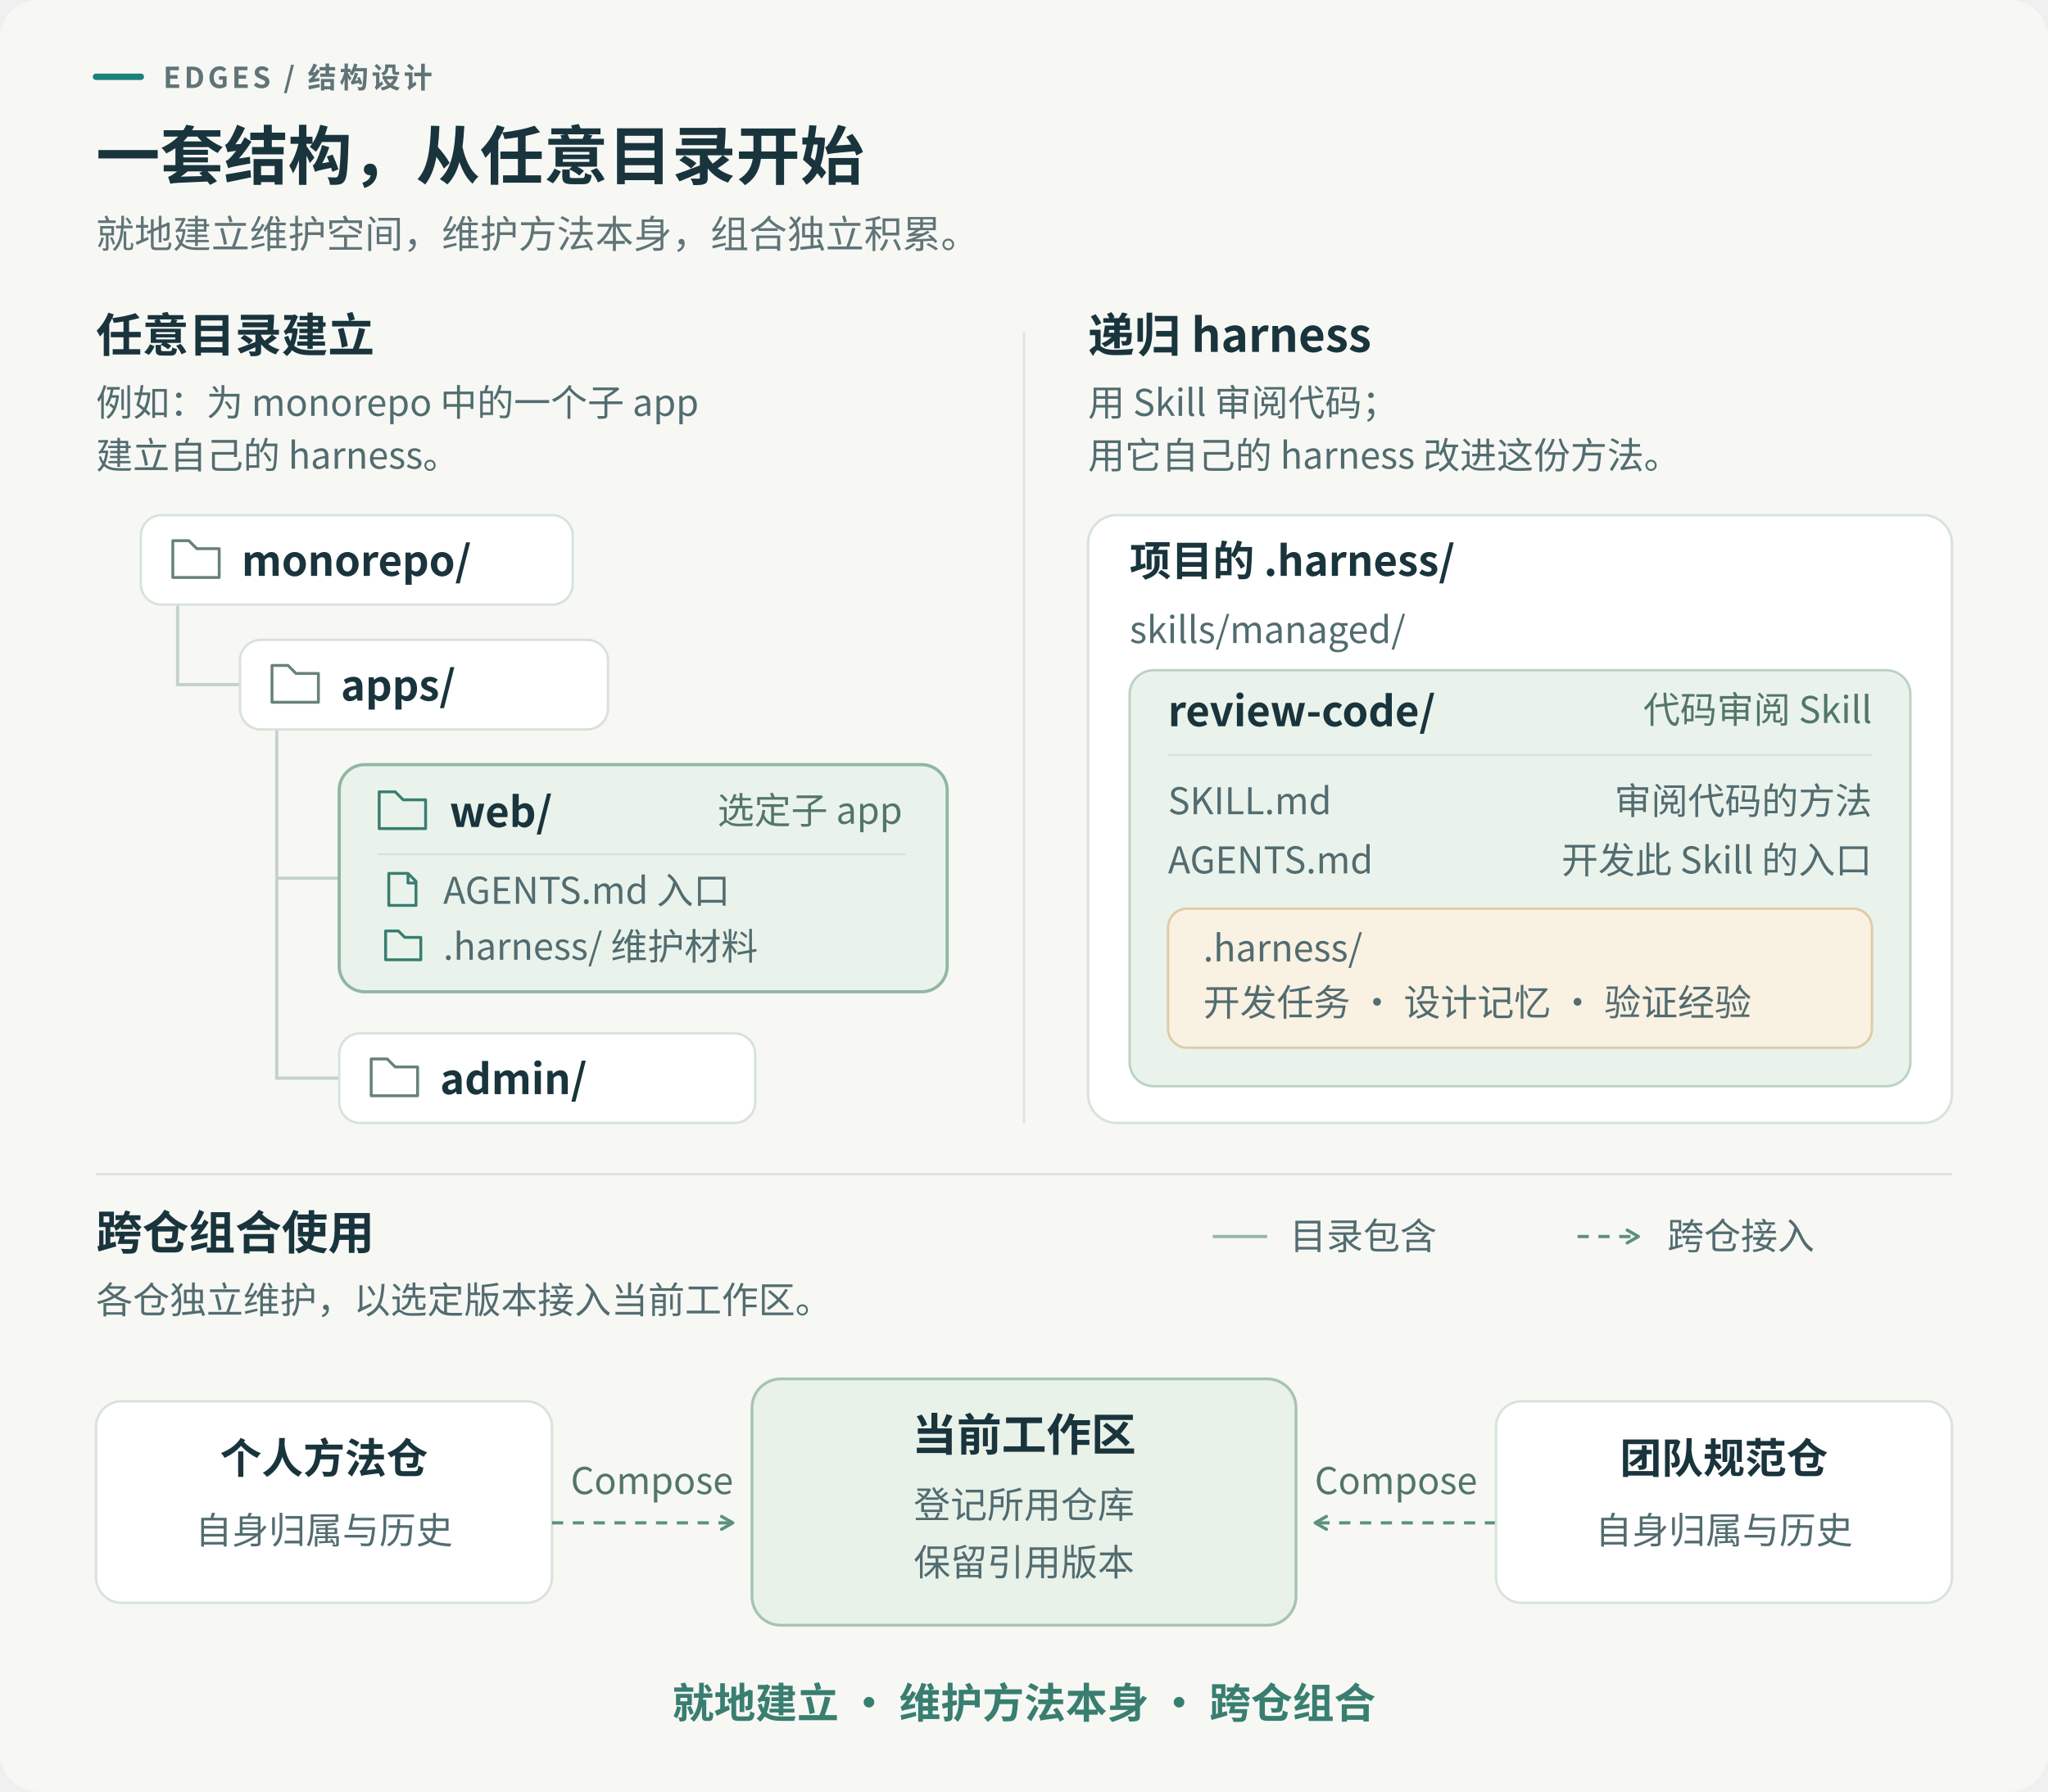
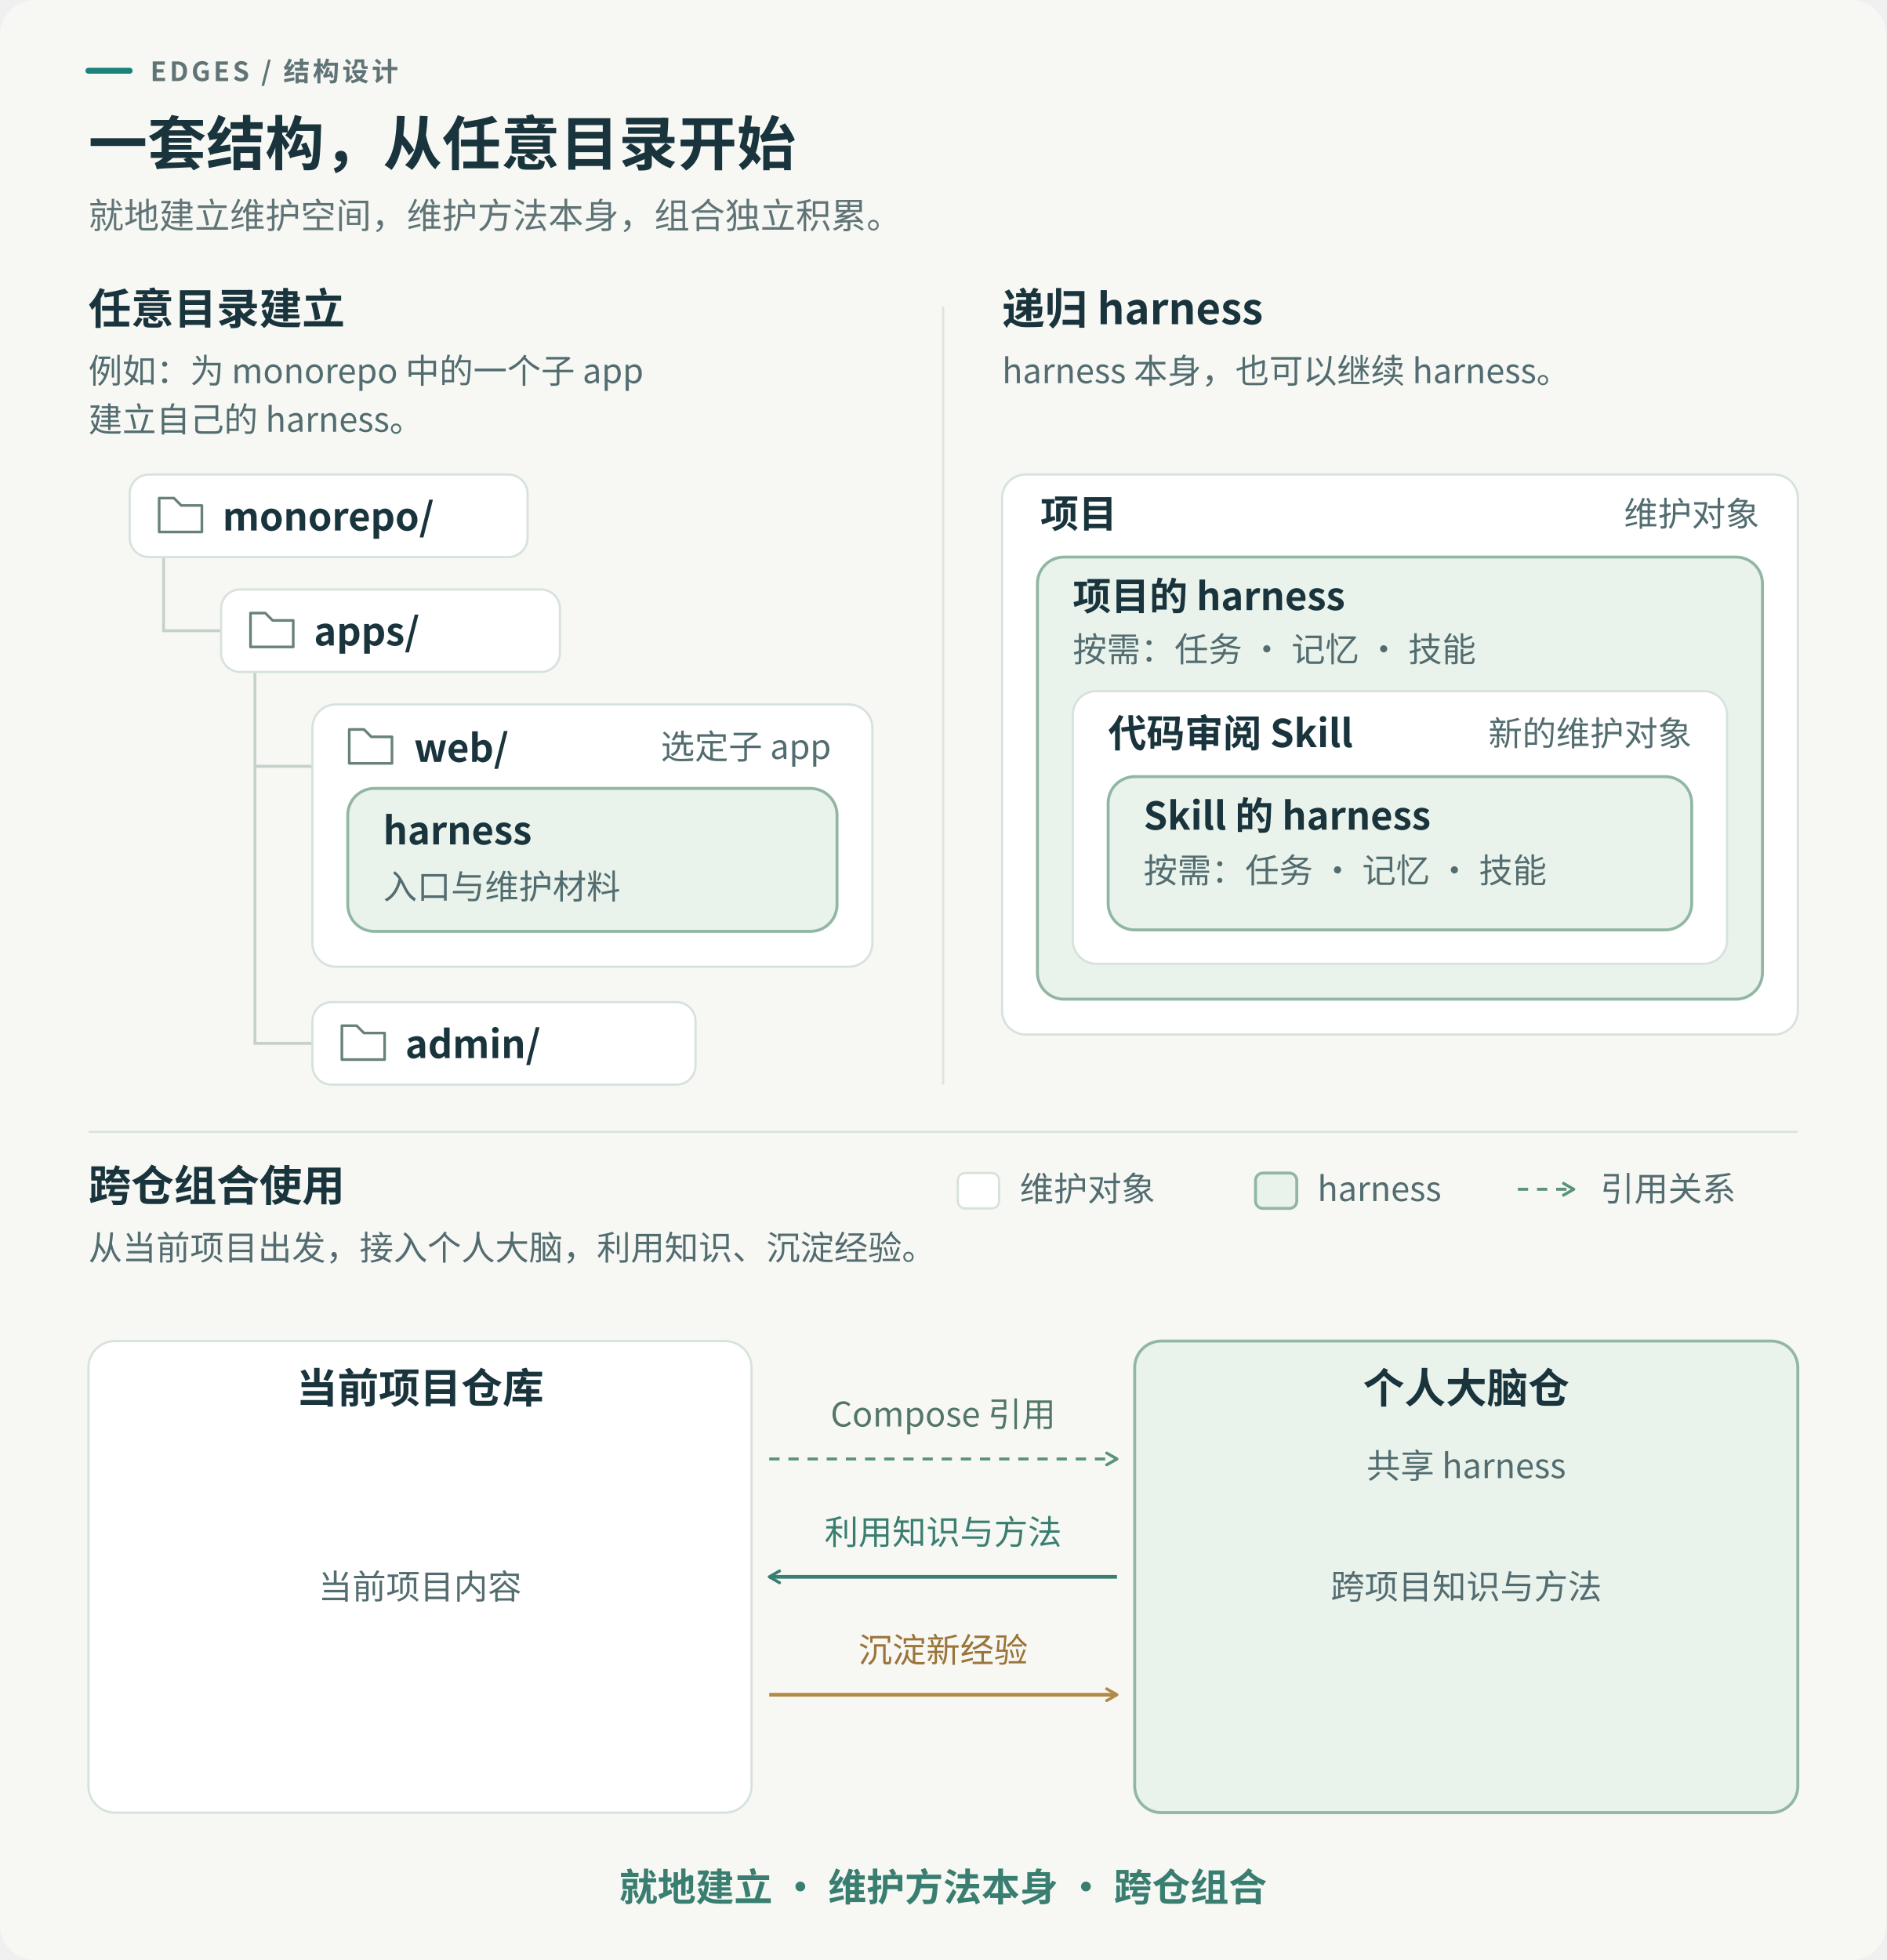
- <svg xmlns="http://www.w3.org/2000/svg" width="1280" height="1120" viewBox="0 0 1280 1120" role="img" aria-labelledby="title description">
+ <svg xmlns="http://www.w3.org/2000/svg" width="1280" height="1330" viewBox="0 0 1280 1330" role="img" aria-labelledby="title description">
  <defs>
    <style>
      text { font-family: -apple-system, BlinkMacSystemFont, "Segoe UI", "PingFang SC", "Microsoft YaHei", "Noto Sans CJK SC", sans-serif; }
      .ink { fill: #19343c; }
      .muted { fill: #607477; }
      .heading { font-size: 29px; font-weight: 650; fill: #19343c; }
      .node-title { font-size: 26px; font-weight: 600; fill: #19343c; }
      .body { font-size: 23px; fill: #526c70; }
      .plain-node { fill: #ffffff; stroke: #d7e2dc; stroke-width: 1.5; }
      .folder { fill: none; stroke: #68817c; stroke-width: 1.8; stroke-linecap: round; stroke-linejoin: round; }
      .selected-folder { fill: none; stroke: #397e70; stroke-width: 1.8; stroke-linecap: round; stroke-linejoin: round; }
    </style>
    <marker id="compose-arrow" markerWidth="11" markerHeight="10" refX="8" refY="5" orient="auto" markerUnits="userSpaceOnUse">
      <path d="m1 1 7 4-7 4" fill="none" stroke="#5a927c" stroke-width="2" stroke-linecap="round" stroke-linejoin="round" />
    </marker>
+     <marker id="knowledge-arrow" markerWidth="11" markerHeight="10" refX="8" refY="5" orient="auto" markerUnits="userSpaceOnUse">
+       <path d="m1 1 7 4-7 4" fill="none" stroke="#397e70" stroke-width="2" stroke-linecap="round" stroke-linejoin="round" />
+     </marker>
+     <marker id="experience-arrow" markerWidth="11" markerHeight="10" refX="8" refY="5" orient="auto" markerUnits="userSpaceOnUse">
+       <path d="m1 1 7 4-7 4" fill="none" stroke="#b28a47" stroke-width="2" stroke-linecap="round" stroke-linejoin="round" />
+     </marker>
  </defs>
-   <rect width="1280" height="1120" rx="24" fill="#f7f8f4" />
+   <rect width="1280" height="1330" rx="24" fill="#f7f8f4" />
  <path d="M60 48h28" stroke="#1b817b" stroke-width="4" stroke-linecap="round" />
  <text x="102" y="55" class="muted" font-size="18" font-weight="600" letter-spacing="2">EDGES / 结构设计</text>
  <text x="60" y="112" class="ink" font-size="40" font-weight="650">一套结构，从任意目录开始</text>
  <text x="60" y="155" class="muted" font-size="24">就地建立维护空间，维护方法本身，组合独立积累。</text>
  <text x="60" y="220" class="heading">任意目录建立</text>
  <text x="60" y="260" class="body">例如：为 monorepo 中的一个子 app</text>
  <text x="60" y="293" class="body">建立自己的 harness。</text>
  <text x="680" y="220" class="heading">递归 harness</text>
-   <text x="680" y="260" class="body">用 Skill 审阅代码；</text>
-   <text x="680" y="293" class="body">用它自己的 harness 改进这份方法。</text>
-   <path d="M640 208v494" stroke="#dce5dd" stroke-width="1.5" />
-   <path d="M111 378v50h39M173 456v218h39M173 549h39" fill="none" stroke="#c4d2cb" stroke-width="2" />
+   <text x="680" y="260" class="body">harness 本身，也可以继续 harness。</text>
+   <path d="M640 208v528" stroke="#dce5dd" stroke-width="1.5" />
+   <path d="M111 378v50h39M173 456v252h39M173 520h39" fill="none" stroke="#c4d2cb" stroke-width="2" />
  <rect x="88" y="322" width="270" height="56" rx="13" class="plain-node" />
  <path d="M108 338h10l5 5h14v18h-29z" class="folder" />
  <text x="151" y="360" class="node-title">monorepo/</text>
  <rect x="150" y="400" width="230" height="56" rx="13" class="plain-node" />
  <path d="M170 416h10l5 5h14v18h-29z" class="folder" />
  <text x="213" y="438" class="node-title">apps/</text>
-   <rect x="212" y="478" width="380" height="142" rx="16" fill="#eaf3eb" stroke="#91b7a4" stroke-width="2" />
-   <path d="M237 495h10l5 5h14v18h-29z" class="selected-folder" />
+   <rect x="212" y="478" width="380" height="178" rx="16" class="plain-node" />
+   <path d="M237 495h10l5 5h14v18h-29z" class="folder" />
  <text x="281" y="517" class="node-title">web/</text>
-   <text x="564" y="515" fill="#527668" font-size="23" text-anchor="end">选定子 app</text>
-   <path d="M236 534h330" stroke="#d1e1d5" stroke-width="1" />
-   <path d="M243 546h12l5 5v15h-17zM255 546v6h5" class="selected-folder" />
-   <text x="277" y="565" class="body">AGENTS.md 入口</text>
-   <path d="M241 582h8l4 4h10v14h-22z" class="selected-folder" />
-   <text x="277" y="600" class="body">.harness/ 维护材料</text>
-   <rect x="212" y="646" width="260" height="56" rx="13" class="plain-node" />
-   <path d="M232 662h10l5 5h14v18h-29z" class="folder" />
-   <text x="275" y="684" class="node-title">admin/</text>
-   <rect x="680" y="322" width="540" height="380" rx="18" class="plain-node" />
-   <text x="706" y="360" class="node-title">项目的 .harness/</text>
-   <text x="706" y="402" class="body">skills/managed/</text>
-   <rect x="706" y="419" width="488" height="260" rx="15" fill="#eaf3eb" stroke="#bad2c2" stroke-width="1.5" />
-   <text x="730" y="454" class="node-title">review-code/</text>
-   <text x="1170" y="452" fill="#527668" font-size="23" text-anchor="end">代码审阅 Skill</text>
-   <path d="M730 472h440" stroke="#d1e1d5" stroke-width="1" />
-   <text x="730" y="509" class="body">SKILL.md</text>
-   <text x="1170" y="509" class="body" text-anchor="end">审阅代码的方法</text>
-   <text x="730" y="546" class="body">AGENTS.md</text>
-   <text x="1170" y="546" class="body" text-anchor="end">开发此 Skill 的入口</text>
-   <rect x="730" y="568" width="440" height="87" rx="12" fill="#f9f1e2" stroke="#dfcba9" stroke-width="1.5" />
-   <text x="752" y="601" class="body">.harness/</text>
-   <text x="752" y="635" class="body">开发任务 · 设计记忆 · 验证经验</text>
-   <path d="M60 734h1160" stroke="#dce5dd" stroke-width="1.5" />
-   <text x="60" y="781" class="heading">跨仓组合使用</text>
-   <path d="M758 773h34" stroke="#94b9a7" stroke-width="2" />
-   <text x="806" y="781" class="body">目录包含</text>
-   <path d="M986 773h38" stroke="#5a927c" stroke-width="2" stroke-dasharray="7 6" marker-end="url(#compose-arrow)" />
-   <text x="1042" y="781" class="body">跨仓接入</text>
-   <text x="60" y="821" class="body">各仓独立维护，以选定版本接入当前工作区。</text>
-   <rect x="60" y="876" width="285" height="126" rx="16" class="plain-node" />
-   <text x="202.5" y="921" class="node-title" text-anchor="middle">个人方法仓</text>
-   <text x="202.5" y="965" class="body" text-anchor="middle">自身归属与历史</text>
-   <path d="M345 952h113" fill="none" stroke="#5a927c" stroke-width="2" stroke-dasharray="7 6" marker-end="url(#compose-arrow)" />
-   <path d="M935 952H822" fill="none" stroke="#5a927c" stroke-width="2" stroke-dasharray="7 6" marker-end="url(#compose-arrow)" />
-   <text x="407.5" y="934" fill="#527668" font-size="23" text-anchor="middle">Compose</text>
-   <text x="872.5" y="934" fill="#527668" font-size="23" text-anchor="middle">Compose</text>
-   <rect x="470" y="862" width="340" height="154" rx="18" fill="#e9f2e9" stroke="#a7c4b1" stroke-width="1.8" />
-   <text x="640" y="907" class="ink" font-size="28" font-weight="650" text-anchor="middle">当前工作区</text>
-   <text x="640" y="949" class="body" text-anchor="middle">登记所用仓库</text>
-   <text x="640" y="985" class="body" text-anchor="middle">保留引用版本</text>
-   <rect x="935" y="876" width="285" height="126" rx="16" class="plain-node" />
-   <text x="1077.5" y="921" class="node-title" text-anchor="middle">团队规范仓</text>
-   <text x="1077.5" y="965" class="body" text-anchor="middle">自身归属与历史</text>
-   <text x="640" y="1074" fill="#397e70" font-size="26" font-weight="600" text-anchor="middle">就地建立 · 维护方法本身 · 跨仓组合</text>
+   <text x="564" y="515" class="body" text-anchor="end">选定子 app</text>
+   <rect x="236" y="535" width="332" height="97" rx="18" fill="#eaf3eb" stroke="#91b7a4" stroke-width="2" />
+   <text x="260" y="573" class="node-title">harness</text>
+   <text x="260" y="610" class="body">入口与维护材料</text>
+   <rect x="212" y="680" width="260" height="56" rx="13" class="plain-node" />
+   <path d="M232 696h10l5 5h14v18h-29z" class="folder" />
+   <text x="275" y="718" class="node-title">admin/</text>
+   <rect x="680" y="322" width="540" height="380" rx="16" class="plain-node" />
+   <text x="706" y="358" class="node-title">项目</text>
+   <text x="1194" y="357" class="body" text-anchor="end">维护对象</text>
+   <rect x="704" y="378" width="492" height="300" rx="18" fill="#eaf3eb" stroke="#91b7a4" stroke-width="2" />
+   <text x="728" y="414" class="node-title">项目的 harness</text>
+   <text x="728" y="449" class="body">按需：任务 · 记忆 · 技能</text>
+   <rect x="728" y="469" width="444" height="185" rx="16" class="plain-node" />
+   <text x="752" y="507" class="node-title">代码审阅 Skill</text>
+   <text x="1148" y="506" class="body" text-anchor="end">新的维护对象</text>
+   <rect x="752" y="527" width="396" height="104" rx="18" fill="#eaf3eb" stroke="#91b7a4" stroke-width="2" />
+   <text x="776" y="563" class="node-title">Skill 的 harness</text>
+   <text x="776" y="599" class="body">按需：任务 · 记忆 · 技能</text>
+   <path d="M60 768h1160" stroke="#dce5dd" stroke-width="1.5" />
+   <text x="60" y="815" class="heading">跨仓组合使用</text>
+   <rect x="650" y="796" width="28" height="24" rx="5" class="plain-node" />
+   <text x="692" y="815" class="body">维护对象</text>
+   <rect x="852" y="796" width="28" height="24" rx="5" fill="#eaf3eb" stroke="#91b7a4" stroke-width="2" />
+   <text x="894" y="815" class="body">harness</text>
+   <path d="M1030 807h38" stroke="#5a927c" stroke-width="2" stroke-dasharray="7 6" marker-end="url(#compose-arrow)" />
+   <text x="1086" y="815" class="body">引用关系</text>
+   <text x="60" y="855" class="body">从当前项目出发，接入个人大脑，利用知识、沉淀经验。</text>
+   <rect x="60" y="910" width="450" height="320" rx="18" class="plain-node" />
+   <text x="285" y="952" class="ink" font-size="28" font-weight="650" text-anchor="middle">当前项目仓库</text>
+   <text x="285" y="1085" class="body" text-anchor="middle">当前项目内容</text>
+   <rect x="770" y="910" width="450" height="320" rx="18" fill="#eaf3eb" stroke="#91b7a4" stroke-width="2" />
+   <text x="995" y="952" class="ink" font-size="28" font-weight="650" text-anchor="middle">个人大脑仓</text>
+   <text x="995" y="1003" class="body" text-anchor="middle">共享 harness</text>
+   <text x="995" y="1085" class="body" text-anchor="middle">跨项目知识与方法</text>
+   <path d="M522 990H758" fill="none" stroke="#5a927c" stroke-width="2" stroke-dasharray="7 6" marker-end="url(#compose-arrow)" />
+   <text x="640" y="968" fill="#527668" font-size="23" text-anchor="middle">Compose 引用</text>
+   <path d="M758 1070H522" fill="none" stroke="#397e70" stroke-width="2.5" marker-end="url(#knowledge-arrow)" />
+   <text x="640" y="1048" fill="#397e70" font-size="23" text-anchor="middle">利用知识与方法</text>
+   <path d="M522 1150H758" fill="none" stroke="#b28a47" stroke-width="2.5" marker-end="url(#experience-arrow)" />
+   <text x="640" y="1128" fill="#9a7438" font-size="23" text-anchor="middle">沉淀新经验</text>
+   <text x="640" y="1290" fill="#397e70" font-size="26" font-weight="600" text-anchor="middle">就地建立 · 维护方法本身 · 跨仓组合</text>
</svg>
